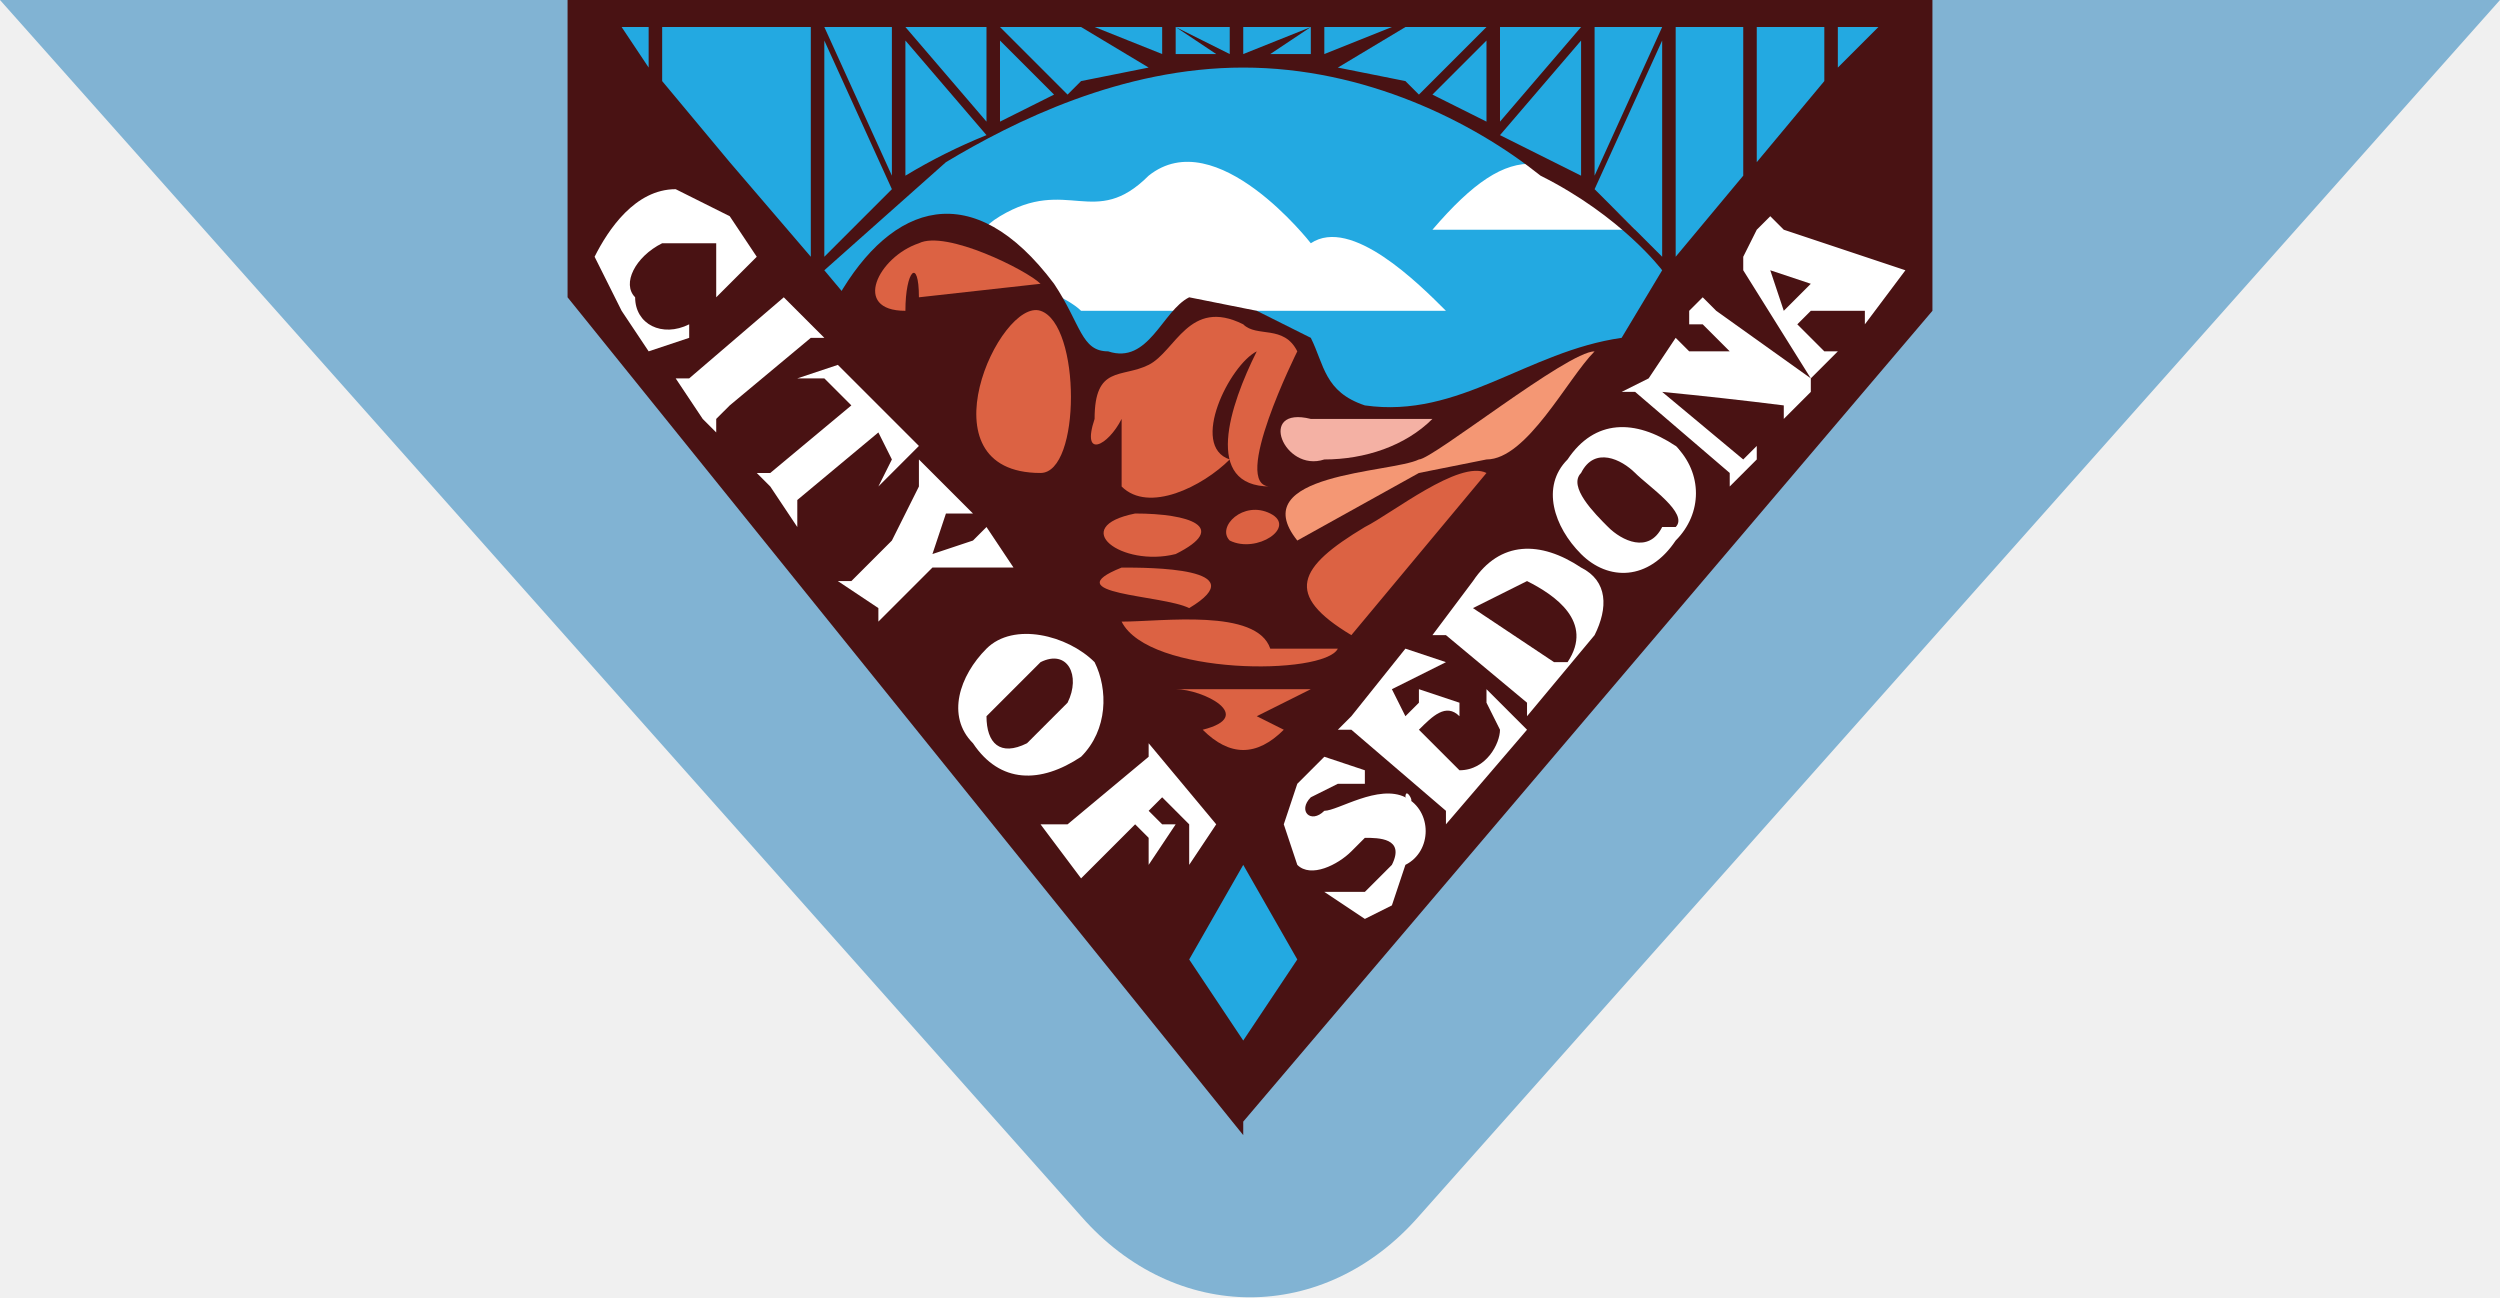
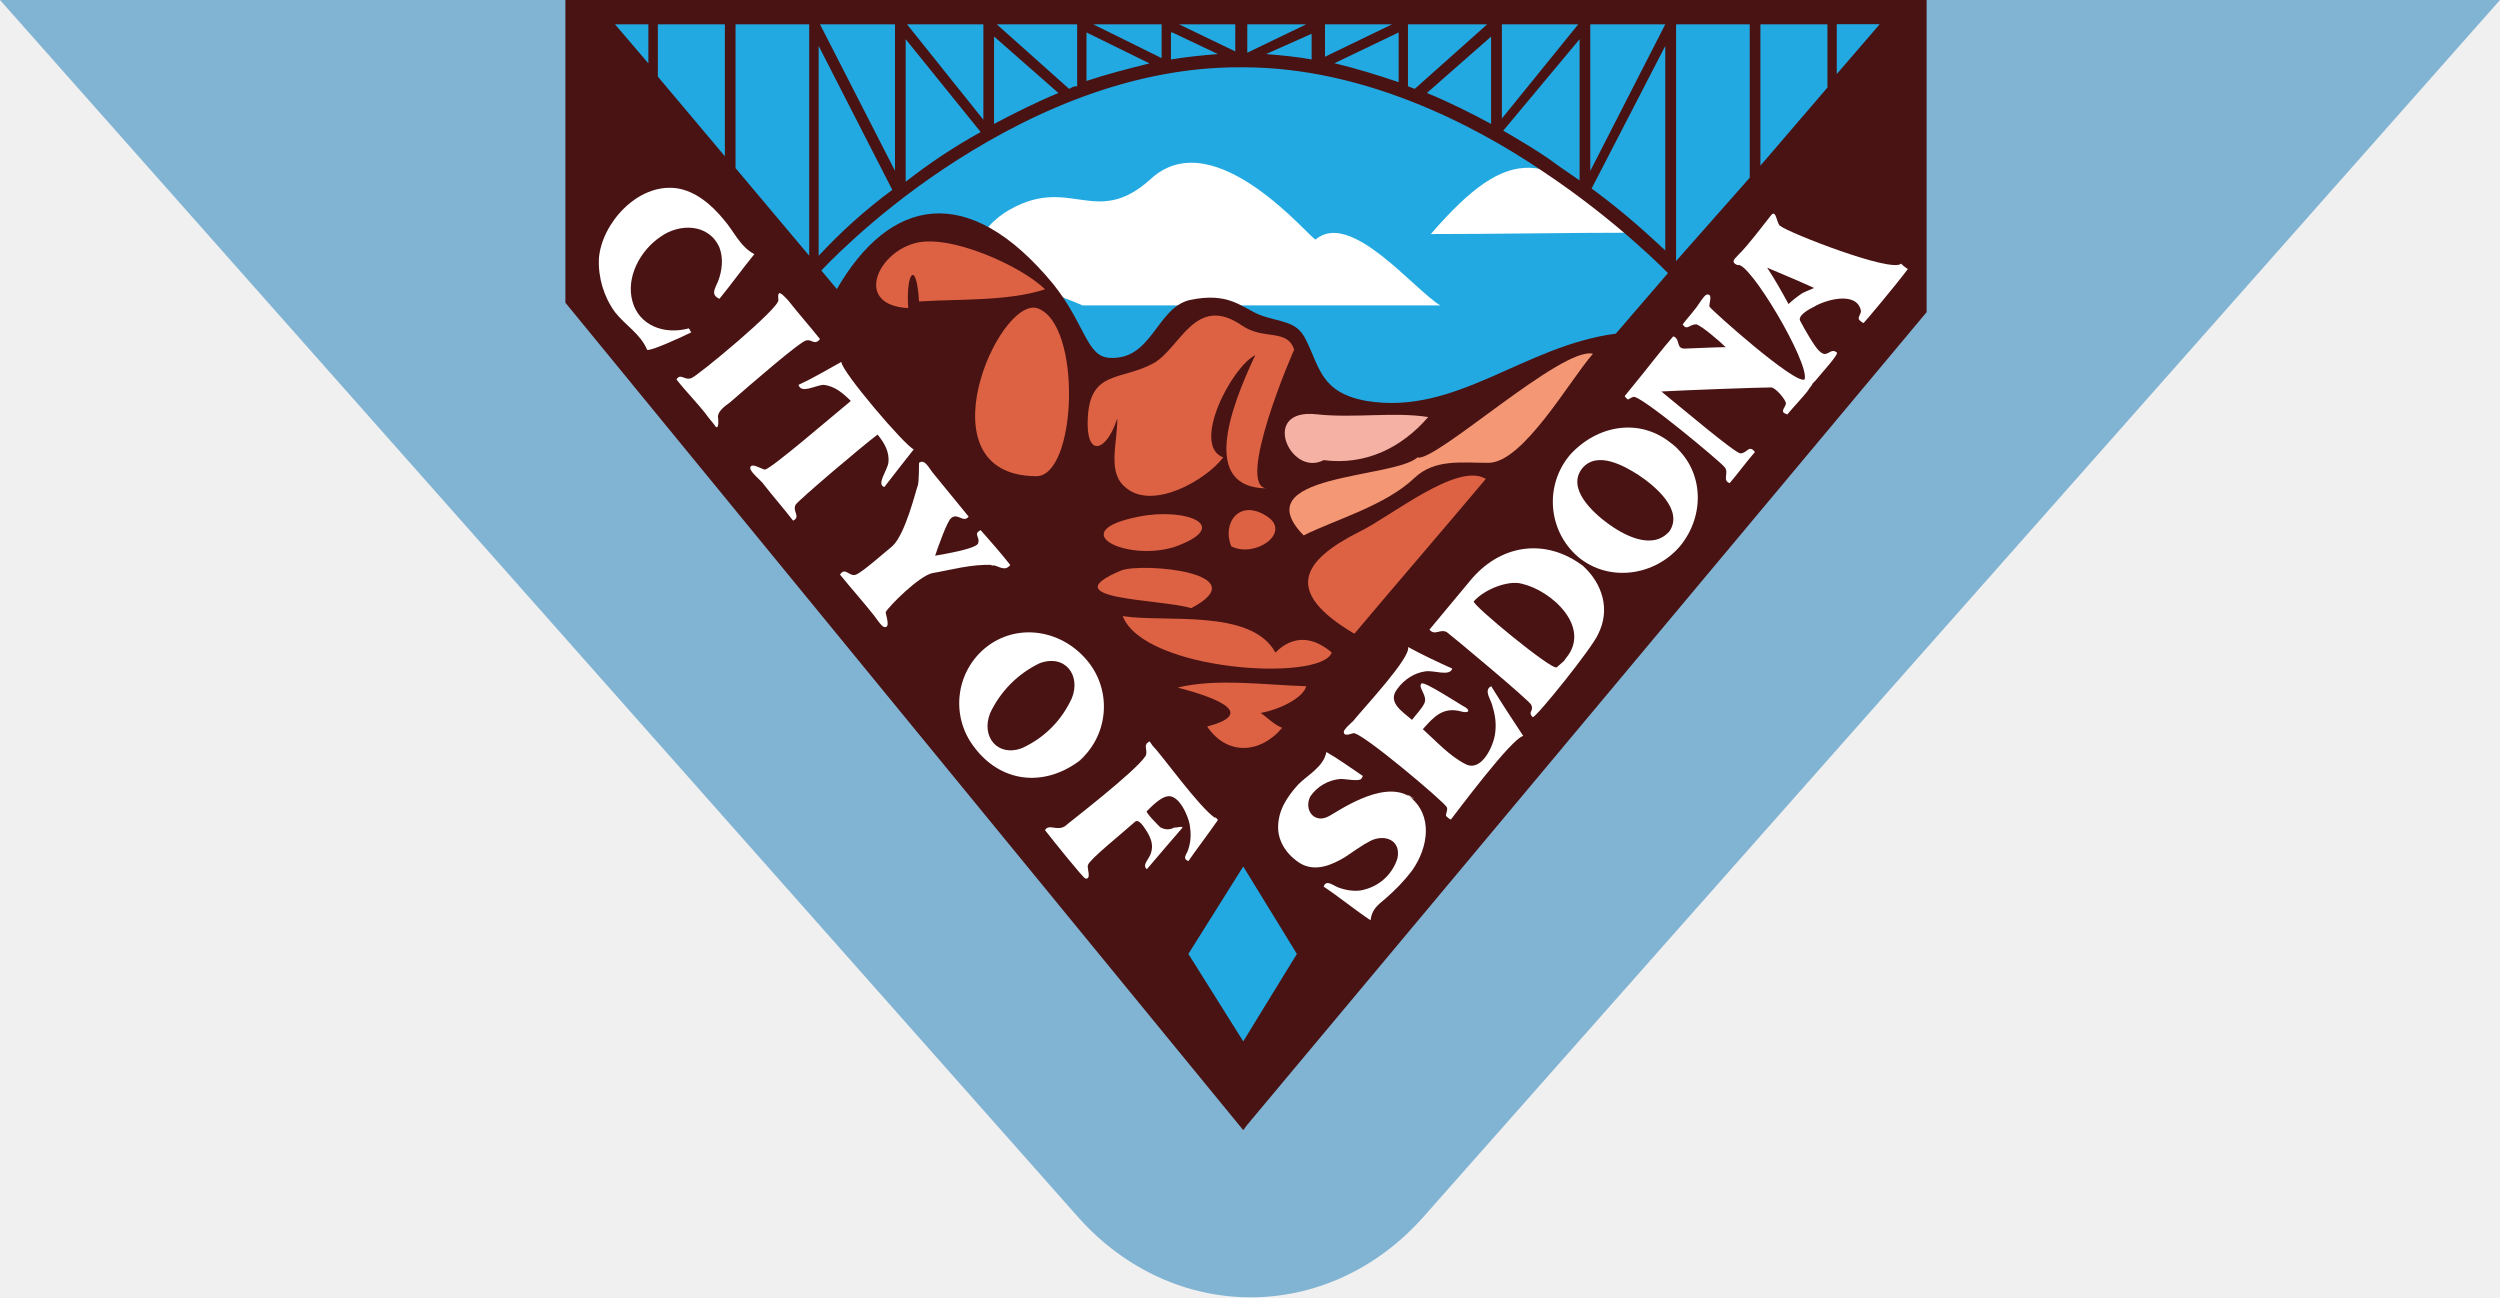
- <svg xmlns="http://www.w3.org/2000/svg" width="185" height="96" fill="none">
-   <path d="M185 0H0l80 90c7 8 18 8 25 0l80-90Z" fill="#81B3D3" />
-   <path d="m43 1 49 58 49-58H43Z" fill="#23A9E1" />
-   <path d="M121 17h-15c6-7 9-6 15 0ZM80 23h27c-2-2-7-7-10-5 0 0-7-9-12-5-4 4-6 0-11 3s4 5 6 7Z" fill="#fff" />
-   <path d="M92 0H42v22l50 62v-1l51-60V0H92ZM54 2h6v17l-6-7V2Zm0 10-5-6V2h5v10Zm19-3-6-7h6v7Zm-7 4L61 2h5v11ZM61 3l5 11-5 5V3Zm6 0 6 7a42 42 0 0 0-6 3V3Zm7 0 4 4-4 2V3Zm5 4-5-5h6v4l-1 1Zm19-5h5l-5 2V2Zm-6 0h5l-5 2V2Zm-1 2-4-2h4v2Zm-5 0-5-2h5v2Zm-6-2 5 3-5 1V2Zm7 0 3 2h-3V2Zm10 0v2h-3l3-2Zm7 0v4l-5-1 5-3Zm0 0h6l-5 5-1-1V2Zm14 0h5l-5 11V2Zm-7 0h6l-6 7V2Zm-1 1v6l-4-2 4-4Zm7 0v10l-2-1-4-2 6-7Zm6 0v16l-5-5 5-11Zm1 16V2h5v11l-5 6Zm6-17h5v4l-5 6V2ZM48 2v3l-2-3h2Zm13 18 9-8c5-3 13-7 22-7s17 4 22 8c6 3 9 7 9 7l-3 5c-7 1-12 6-19 5-3-1-3-3-4-5l-4-2-5-1c-2 1-3 5-6 4-2 0-2-2-4-5-6-8-12-6-16 1l30 35-31-37Zm75-15V2h3l-3 3Z" fill="#491213" />
-   <path d="m88 71 4-7 4 7-4 6-4-6Z" fill="#23A9E1" />
-   <path d="m65 32 1 2-1 2 3-3-6-6-3 1h2l2 2-6 5h-1l1 1 2 3v-2l6-5ZM60 25h1l-3-3s0-1 0 0l-7 6h-1l2 3 1 1v-1l1-1 6-5ZM51 24c-2 1-4 0-4-2-1-1 0-3 2-4h4v4l3-3-2-3-4-2c-3 0-5 3-6 5l2 4 2 3 3-1v-1c-1 0 0 0 0 0ZM90 61l-5-6v1l-6 5h-2l3 4 1-1 3-3 1 1v2l2-3c1 0 0 0 0 0h-1l-1-1 1-1 2 2v3l2-3c0-1 0 0 0 0ZM80 56c2-2 2-5 1-7-2-2-6-3-8-1s-3 5-1 7c2 3 5 3 8 1 1-1 0 0 0 0Zm-1-4-3 3c-2 1-3 0-3-2l4-4c2-1 3 1 2 3 0 1 0-1 0 0ZM73 42h2l-2-3-1 1-3 1 1-3h2l-3-3-1-1v2l-2 4-3 3h-1l3 2v1l1-1 3-3h4c1 0 0 0 0 0Z" fill="#fff" />
-   <path d="M67 23c-4 0-2-4 1-5 2-1 8 2 9 3l-9 1c0-3-1-2-1 1ZM77 35c-9 0-3-13 0-12s3 12 0 12ZM83 31c-1 2-3 3-2 0 0-4 2-3 4-4s3-5 7-3c1 1 3 0 4 2 0 0-5 10-2 10-5 0-3-6-1-10-2 1-5 7-2 8-2 2-6 4-8 2v-5ZM87 41c-4 1-8-2-3-3 4 0 7 1 3 3ZM91 40c-1-1 1-3 3-2s-1 3-3 2ZM88 45c-2-1-10-1-5-3 2 0 10 0 5 3ZM99 48h-5c-1-3-8-2-11-2 2 4 15 4 16 2ZM97 51H87c2 0 6 2 2 3 2 2 4 2 6 0l-2-1 4-2ZM100 47c-5-3-4-5 1-8 2-1 7-5 9-4l-10 12Z" fill="#DC6243" />
-   <path d="M96 40c-4-5 7-5 9-6 1 0 11-8 13-8-2 2-5 8-8 8l-5 1-9 5Z" fill="#F49774" />
-   <path d="M98 34c-3 1-5-4-1-3h9c-2 2-5 3-8 3Z" fill="#F4B1A4" />
-   <path d="m110 52 1 2c0 1-1 3-3 3l-3-3c1-1 2-2 3-1v-1l-3-1v1l-1 1-1-2 2-1 2-1-3-1-4 5-1 1h1l7 6v1l6-7-3-3v1ZM104 59c-2-1-5 1-6 1-1 1-2 0-1-1l2-1h2v-1l-3-1-2 2-1 3 1 3c1 1 3 0 4-1l1-1c1 0 3 0 2 2l-2 2h-3l3 2 2-1 1-3c2-1 2-4 0-5Z" fill="#fff" />
-   <path d="M104 59c1 1 0-1 0 0ZM141 20l-9-3-1-1-1 1-1 2v1l5 8-7-5-1-1-1 1v1h1l2 2h-3l-1-1-2 3-2 1h1l7 6v1l2-2v-1l-1 1-6-5a328 328 0 0 1 9 1v1l2-2v-1l2-2h-1l-2-2 1-1h4v1l3-4Zm-8 2s1 0 0 0l-1 1-1-3 3 1-1 1ZM124 33c-3-2-6-2-8 1-2 2-1 5 1 7s5 2 7-1c2-2 2-5 0-7Zm-1 6s0 1 0 0c-1 2-3 1-4 0s-3-3-2-4c1-2 3-1 4 0s4 3 3 4h-1Z" fill="#fff" />
-   <path d="M124 33c1 1-1 0 0 0ZM123 40c0-1 0-1 0 0l1-1-1 1ZM117 42c-3-2-6-2-8 1l-3 4h1l6 5v1l5-6c1-2 1-4-1-5Zm-1 7h-1l-6-4 4-2c2 1 5 3 3 6Z" fill="#fff" />
+ <svg xmlns="http://www.w3.org/2000/svg" width="185" height="96" viewBox="0 0 185 96" fill="none">
+   <path d="M185 0H0l79.81 90.1c7.04 7.87 18.44 7.87 25.48 0L185 0Z" fill="#81B3D3" />
+   <path d="M42.83.7 92 58.84 140.88 1.1 42.83.7Z" fill="#23A9E1" />
+   <path d="M120.95 17.22c-5.05 0-10 .1-15.07.1 5.95-6.87 8.63-6.17 15.07-.1ZM80.1 22.6h26.48c-1.98-1.2-6.64-7.07-9.22-4.88-.2.2-7.44-8.86-12.2-4.48-4.16 3.78-6.04-.5-10.8 2.49-5.26 3.58 3.17 5.68 5.75 6.87Z" fill="#fff" />
+   <path d="M92.3 0H41.84v22.4L92 83.63l.3-.4 50.27-60.13V0H92.3ZM54.43 1.8h5.45v17.12l-5.45-6.48V1.8Zm-.8 9.75-4.95-5.88V1.8h4.96v9.76Zm19.14-2.69L67.12 1.8h5.65v7.07Zm-6.54 3.78L60.68 1.8h5.55v10.85ZM60.58 3.4l5.45 10.65a39.17 39.17 0 0 0-5.45 4.88V3.39Zm6.44-.5 5.55 6.87a41.79 41.79 0 0 0-5.55 3.68V2.89Zm6.54-.2 4.76 4.18c-1.68.7-3.27 1.5-4.76 2.29V2.69Zm5.56 3.88L73.76 1.8h5.95v4.58c-.3 0-.4.1-.6.2ZM98.05 1.8h4.96l-4.96 2.4v-2.4Zm-5.75 0h4.36L92.3 3.9v-2.1Zm-.9 2-4.15-2h4.16v2Zm-5.44.5-5.06-2.5h5.06v2.5Zm-5.56-1.9 4.66 2.29c-1.58.4-3.17.8-4.66 1.3v-3.6Zm6.35 0 3.37 1.6c-1.19.1-2.28.2-3.47.4v-2h.1Zm10.31.1v1.9c-1.09-.2-2.18-.3-3.37-.4l3.37-1.5Zm6.44-.1v3.68c-1.48-.5-3.07-1-4.75-1.4l4.75-2.28Zm.7-.6h5.85l-5.36 4.78c-.2-.1-.3-.1-.5-.2V1.8Zm13.48 0h5.55l-5.55 10.85V1.8Zm-6.54 0h5.65l-5.65 6.97V1.8Zm-.8.9v6.47c-1.48-.8-3.07-1.6-4.75-2.29l4.76-4.18Zm6.55.2v10.45c-.7-.5-1.49-1-2.28-1.6-1-.69-2.18-1.39-3.37-2.08l5.65-6.77Zm6.34.5v15.13c-1.09-1-2.87-2.69-5.45-4.58l5.45-10.55Zm.8 15.92V1.8h5.45v11.35l-5.45 6.17c0 .1.1.1 0 0Zm6.24-17.52h4.96v4.68l-4.96 5.78V1.79Zm-82.29 0v2.89l-2.47-2.89h2.48Zm12.7 18.12.1.1s3.56-3.88 9.12-7.57C75.15 8.96 83.08 4.88 92 4.98c8.83 0 16.96 4.18 22.11 7.66 5.56 3.69 9.22 7.47 9.32 7.57l-3.86 4.48c-6.84.9-11.8 6.07-18.44 4.98-3.38-.6-3.47-2.49-4.47-4.48-.69-1.5-1.88-1.3-3.47-1.9-1.38-.59-2.28-1.69-5.15-1.09-2.48.6-2.78 4.48-5.95 4.28-1.69-.1-1.78-2.49-4.16-5.47-6.25-7.57-12.1-6.47-16.07.5l30.05 35.74L60.68 19.9Zm75.24-14.43V1.79h3.18l-3.18 3.69Z" fill="#491213" />
+   <path d="M87.94 70.59 92 64.12l3.97 6.47L92 77.06l-4.06-6.47Z" fill="#23A9E1" />
+   <path d="M64.94 32.16c.5.6.9 1.3.8 2.09-.1.6-.9 1.6-.3 1.79.69-.9 1.48-1.9 2.18-2.79-.6-.2-5.36-5.77-5.36-6.47-1.09.6-2.08 1.2-3.17 1.7.2.7 1.29 0 1.88 0 .8.1 1.4.6 1.99 1.19-1.69 1.4-5.85 4.98-6.35 5.08-.2 0-1.09-.6-1.09-.1 0 .3.9 1 1 1.2.69.89 1.48 1.78 2.17 2.68.6-.3-.1-.7.2-1.2.3-.4 4.86-4.28 6.05-5.17ZM59.68 25.19c.4-.1.6.4 1-.1-.8-1-1.6-1.9-2.38-2.89-.4-.4-.8-.9-.7 0 .1.6-6.05 5.68-6.44 5.78-.5.2-.8-.4-1.1.1.7.9 1.5 1.69 2.19 2.58.2.3.5.6.7.9.29.3.19-.7.19-.6-.1-.5.5-.9.9-1.2 1.48-1.29 5.25-4.57 5.64-4.57ZM50.96 24.3c-1.79.49-3.67-.2-4.16-2-.5-1.8.59-3.78 2.08-4.78 1.39-1 3.57-1 4.36.8.3.8.2 1.7-.1 2.49-.2.5-.6 1 .1 1.3.9-1.1 1.68-2.2 2.58-3.3-1.1-.6-1.49-1.69-2.28-2.58-.9-1.1-2.09-2.1-3.47-2.3-2.88-.39-5.55 2.6-5.75 5.19a6.3 6.3 0 0 0 1.19 3.98c.79 1 1.88 1.6 2.38 2.79.3.1 2.67-1 3.27-1.3-.1-.1-.1-.2-.2-.3 0 0-.7.2 0 0ZM89.92 60.53c-1.19-.8-3.96-4.68-4.56-5.27-.1-.1-.2-.3-.3-.4 0 0-.3.2-.2.2-.2.1.1.6-.1.9-.79 1.19-5.74 4.97-5.94 5.17-.6.4-1.2-.2-1.49.3.7.9 2.78 3.48 2.98 3.58.5.1.1-.8.2-1 .1-.4 2.57-2.38 3.46-3.18.3-.3.7.4.9.7.3.5.5 1 .3 1.6-.1.39-.7.89-.3 1.19.6-.7 2.38-2.8 2.57-3 .3-.29-.6 0-.5-.1-.39.2-.69.2-1.08 0-.1-.1-1.1-1.09-1-1.19.4-.4 1-1 1.5-1.1.89-.19 1.58 1.5 1.68 2.1.1.6.1 1.2-.1 1.8-.1.39-.5.69 0 .89.7-1 1.39-1.9 2.08-2.89.2-.2 0-.3-.1-.3.2 0-.1-.1 0 0ZM79.81 56.35a5.32 5.32 0 0 0 .8-7.27c-1.9-2.49-5.36-3.08-7.74-1.1a5.31 5.31 0 0 0-.8 7.28c1.99 2.68 5.16 2.98 7.74 1.09-.1.1 1.19-.9 0 0Zm-.5-4.68a7.36 7.36 0 0 1-3.66 3.68c-1.79.7-3.08-.8-2.38-2.58a7.77 7.77 0 0 1 3.66-3.69c1.89-.7 3.08.9 2.38 2.6.1-.2-.4.89 0 0ZM73.46 41.81c.5.1.9.5 1.3 0-.7-.9-1.5-1.79-2.19-2.58-.6.3 0 .5-.2 1-.2.39-2.57.79-3.17.89.2-.6.9-2.6 1.2-2.79.49-.4.88.4 1.28-.1L69 34.95c-.3-.4-.6-1-.99-.7 0 0 0 1.5-.1 1.7-.1.19-.89 3.57-1.88 4.47-.5.4-2.18 1.9-2.68 2.1-.5.2-.8-.6-1.19 0 .8.99 1.69 1.98 2.48 2.98.1.1.6.9.8.9.49.1.1-.9.1-1.1.2-.4 2.47-2.69 3.46-2.89 1.2-.2 2.98-.7 4.46-.6-.4 0 .3.1 0 0Z" fill="#fff" />
+   <path d="M67.22 22.8c-3.97-.2-2.38-3.98.4-4.78 2.57-.8 8.03 1.7 9.71 3.39-2.77.9-6.34.7-9.32.9-.2-3.2-.99-2.1-.8.49ZM76.64 35.24c-8.53-.1-2.78-13.24.1-12.44 3.37 1.1 2.97 12.54-.1 12.44ZM82.68 30.96c-.79 2.5-2.37 2.99-2.18-.1.2-3.48 2.48-2.68 4.86-3.98 1.98-1.1 3.08-5.18 6.55-2.79 1.58 1.1 3.37.2 3.86 1.8 0-.1-4.46 10.25-1.98 10.25-4.96 0-2.78-5.87-.9-9.86-1.78.9-4.75 6.67-2.37 7.57-1.3 1.7-5.16 3.88-7.14 2.29-1.49-1.1-.7-3.19-.7-5.18ZM86.75 40.52c-3.47 1-8.03-1.2-2.48-2.29 3.47-.7 7.14.7 2.48 2.3-.1 0 .1 0 0 0ZM91.11 40.42c-.7-1.7.6-3.58 2.68-2.19 1.78 1.2-.9 3.09-2.68 2.2ZM88.14 45c-2.38-.7-10.41-.6-5.16-2.79 1.69-.6 10.11.2 5.16 2.8ZM98.55 48.29c-1.39-1.2-2.88-1.3-4.17 0-1.78-3.29-8.23-2.2-11.3-2.7 1.59 4.09 14.67 4.89 15.47 2.7ZM96.66 50.78c-3.17-.1-6.64-.6-9.51.1 1.88.5 6.34 1.79 2.18 2.88 1.48 2.2 3.96 2 5.55.1-.7-.3-1-.7-1.59-1.1 1.59-.3 3.18-1.19 3.37-1.98ZM100.23 46.9c-5.25-3.1-3.96-5.38.4-7.57 2.28-1.1 7.24-5.18 9.32-3.89-3.27 3.89-6.54 7.67-9.72 11.45Z" fill="#DC6243" />
+   <path d="M96.47 39.62c-4.47-4.58 6.64-4.18 8.42-5.77 1.3.4 10.71-8.26 12.99-7.67-1.69 1.9-5.16 8.07-7.73 8.07-1.98 0-3.97-.3-5.46 1.1-2.18 2.08-5.84 3.08-8.22 4.27Z" fill="#F49774" />
+   <path d="M97.95 34.05c-2.48 1.3-4.76-3.88-.5-3.39 2.78.3 5.66-.2 8.24.2-1.99 2.3-4.66 3.59-7.74 3.19Z" fill="#F4B1A4" />
+   <path d="M110.44 52.27c.2.6.3 1.3.2 1.99-.1.9-.99 2.89-2.18 2.29-1.19-.6-2.18-1.7-3.17-2.59.8-.9 1.49-1.7 2.88-1.3.4.1.69 0 .3-.3-.4-.2-3.08-1.98-3.28-1.78-.3.3.5.9.2 1.49-.2.4-.6.8-.9 1.2-.69-.6-1.88-1.3-1.08-2.3.5-.7 1.28-1.19 2.08-1.29.6-.1 1.78.4 1.98-.2-1.09-.5-2.18-1-3.27-1.6.2.8-3.27 4.49-4.07 5.48-.1.1-.69.6-.69.8 0 .4.6.1.7.1.49-.2 6.74 5.08 6.93 5.48.1.3-.2.6 0 .7 0 0 .2.2.3.2.4-.5 4.46-5.98 5.35-6.18-.79-1.2-1.58-2.4-2.37-3.68-.6.3 0 1 .1 1.49ZM104.3 58.94c-2.08-1.3-5.55 1.3-6.05 1.5-1 .49-1.78-.5-1.29-1.5a3 3 0 0 1 2.28-1.3c.3 0 1.3.2 1.49 0 .1-.2.2-.2 0-.3-.9-.6-1.69-1.19-2.58-1.69-.2 1.1-1.39 1.7-2.08 2.4-.8.89-1.49 1.88-1.49 3.18 0 1.1.7 2.09 1.69 2.69 1.09.6 2.28.1 3.27-.5.6-.4 1.29-.9 1.88-1.2 1-.5 2.28-.1 1.99 1.3a3.44 3.44 0 0 1-2.38 2.29c-.6.2-1.3.1-1.89-.1-.4-.1-.99-.7-1.19-.1 1.2.8 2.28 1.7 3.47 2.49.1-.8.5-1.1 1.1-1.6.69-.6 1.38-1.29 1.98-2.09 1.19-1.69 1.58-4.08-.2-5.47ZM104.3 58.94c.99.6-.6-.5 0 0ZM140.68 19.51c-.7.7-8.33-2.29-8.92-2.78-.3-.1-.3-1.3-.7-.8l-1.18 1.5c-.4.5-.8.99-1.3 1.49-.29.3-.49.5 0 .7.8-.4 5.36 7.26 4.96 8.46-.69.4-6.84-5.08-7.03-5.38-.1-.1.3-1-.2-.9-.2 0-.7.9-.9 1.1-.3.4-.59.7-.89 1.1.3.5.5 0 1 0 .4.1 1.78 1.29 2.18 1.69-.7 0-2.68.1-2.88.1-.9.1-.4-.7-1-.9-.78.9-1.48 1.8-2.27 2.79l-1.29 1.59c-.1.1 0 0 0 .1.3.3.1.2.6 0 .49-.2 6.54 4.88 6.74 5.18.4.4-.2 1 .4 1.2.59-.7 1.18-1.5 1.78-2.2.1-.1.1-.1 0-.2-.4-.4-.5.2-1 .2-.49-.1-4.36-3.38-5.84-4.58 1.78-.1 7.23-.3 8.13-.3.3 0 1.09.9 1.09 1.2-.1.4-.5.6.1.8.5-.6.99-1.1 1.48-1.7l.2-.3c.1-.1.1-.1.2-.3l.2-.2c.4-.5 1.78-1.99 1.58-2.09-.5-.4-.69.5-1.28-.1-.3-.2-1.2-1.79-1.4-2.19-.29-.4.6-.9 1-1.09.8-.5 3.17-1.2 3.47.3 0 .3-.3.5-.1.7 0 0 .2.2.3.2.2-.2 2.38-2.8 3.27-3.99-.3-.2-.4-.3-.5-.4Zm-7.33 2.2c.1 0 .2-.1 0 0-.3.2-.7.5-1 .79-.49-.9-.99-1.8-1.58-2.69 1.19.5 2.38 1 3.47 1.5-.2.1-.5.2-.9.4ZM123.73 32.85c-2.38-1.99-5.55-1.39-7.54.8a5.38 5.38 0 0 0 .6 7.57c2.28 1.89 5.65 1.4 7.53-.8 1.89-2.29 1.79-5.67-.59-7.57Zm-.3 6.58s0 .1 0 0c-1.29 1.29-3.37.1-4.46-.7-1.09-.8-3.07-2.59-1.88-4.08 1.09-1.3 3.07-.2 4.16.5 1.2.8 3.37 2.58 2.28 4.18l-.1.1Z" fill="#fff" />
+   <path d="M123.73 32.85c1.19 1-.3-.2 0 0ZM123.43 39.53c0-.1 0-.1 0 0l.1-.1c-.1 0-.1.1-.1.1ZM117.19 41.91c.1.1.3.3 0 0-2.88-2.19-6.25-1.59-8.43 1.1l-2.98 3.58c.4.5.8-.1 1.3.2.4.3 6.14 5.08 6.24 5.38.2.5-.3.5.1.9.2.1 4.46-5.18 4.86-6.18.89-1.79.3-3.68-1.1-4.98Zm-1.3 6.77c-.2.3 0 .1-.69.7-.3.3-6.34-4.68-6.14-4.88.79-.9 2.58-1.59 3.57-1.3 2.18.5 5.15 3.2 3.27 5.48Z" fill="#fff" />
</svg>
